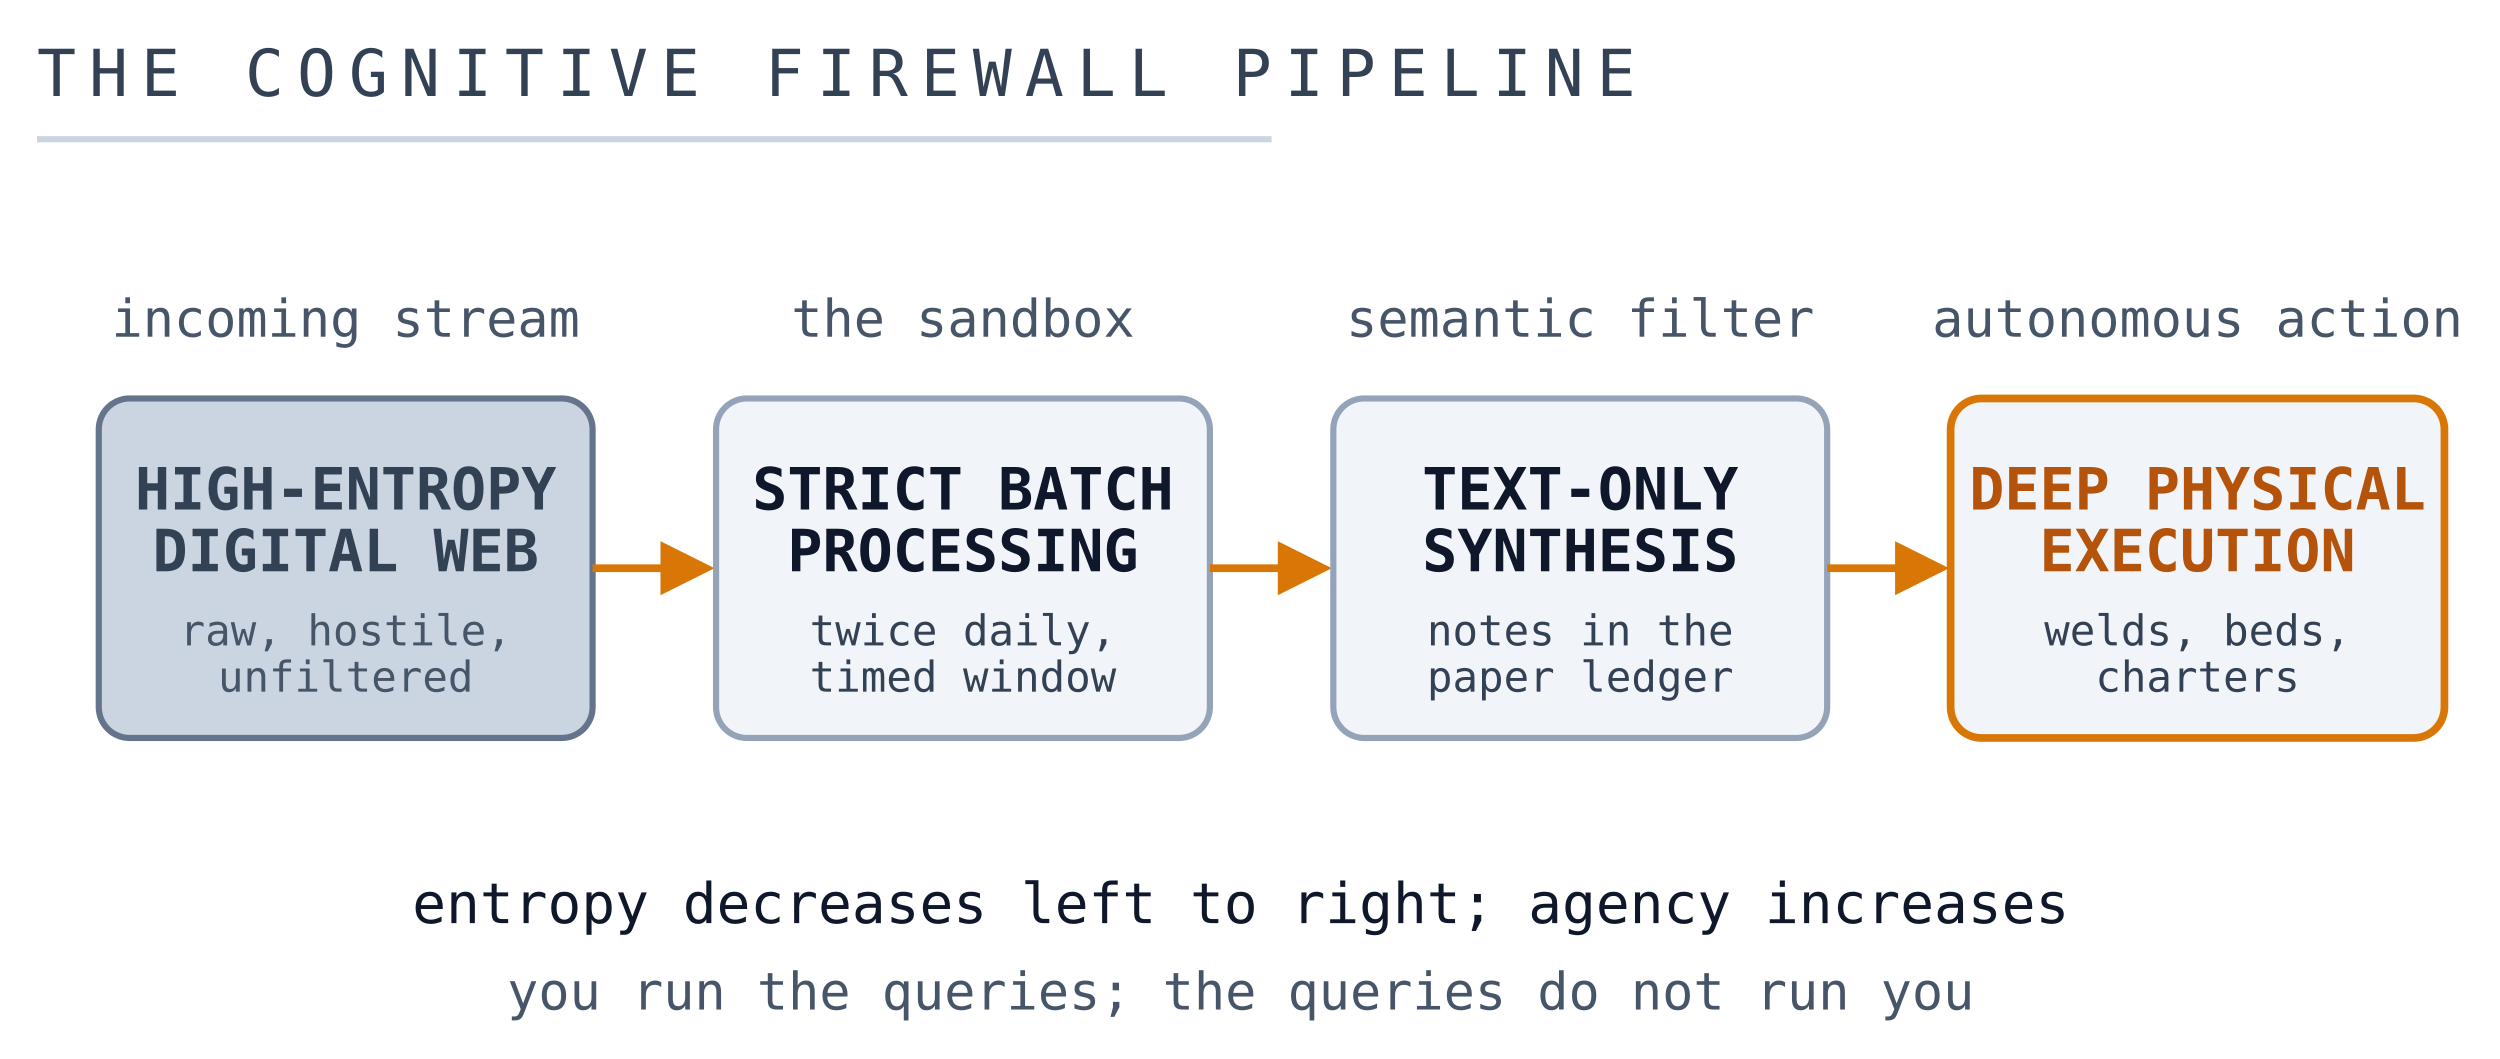
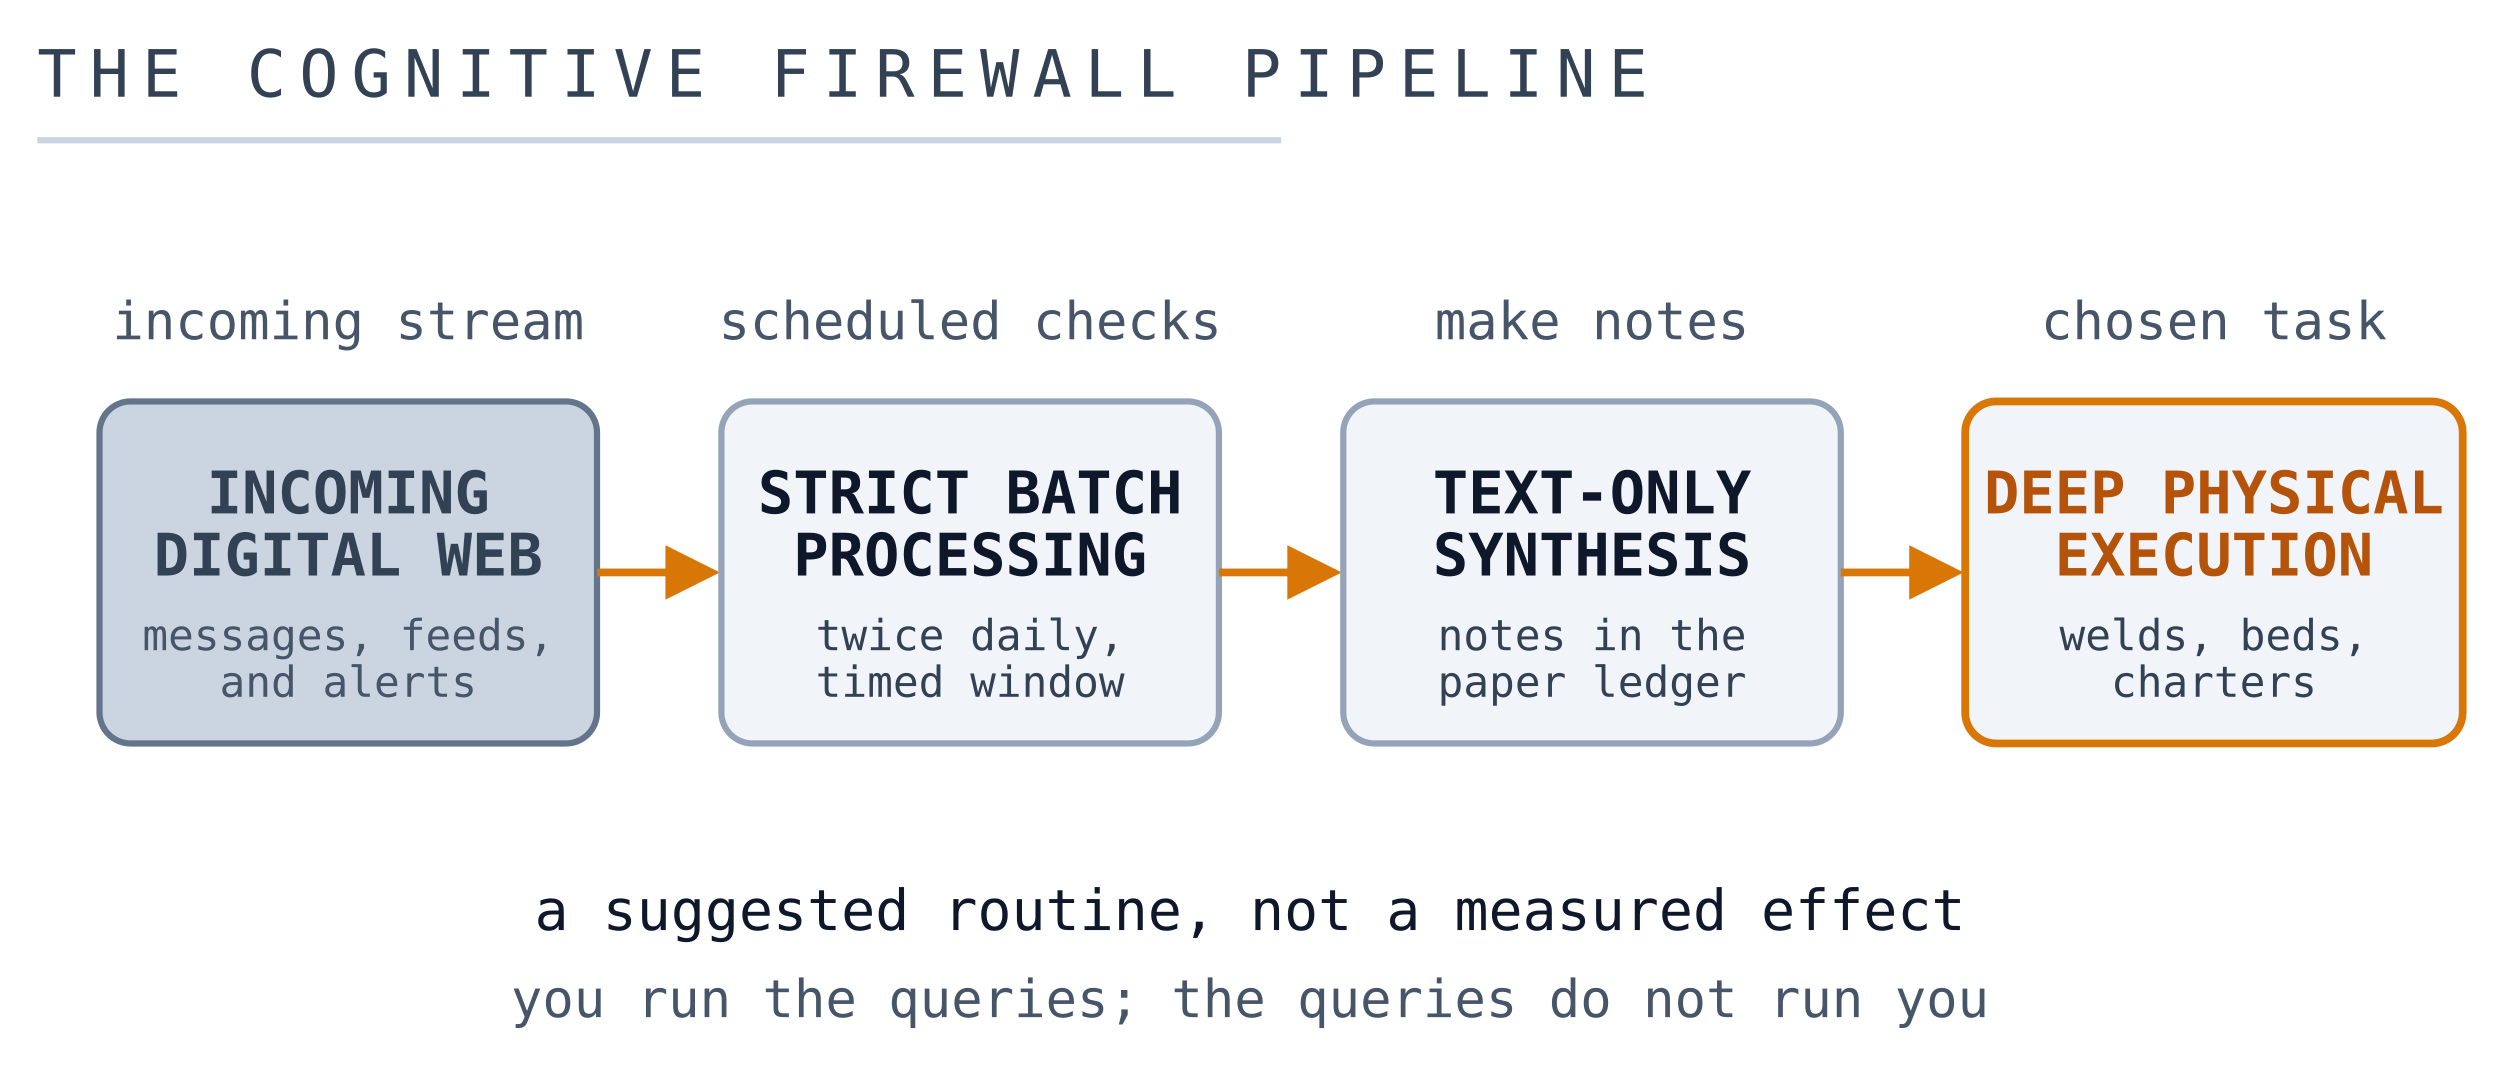
- <svg xmlns="http://www.w3.org/2000/svg" viewBox="28 20.9 810 342.9" font-family="'JetBrains Mono','SFMono-Regular',Menlo,Consolas,monospace">
+ <svg xmlns="http://www.w3.org/2000/svg" viewBox="28 20.9 804 342.9" font-family="'JetBrains Mono','SFMono-Regular',Menlo,Consolas,monospace">
  <defs>
    <marker id="aa" viewBox="0 0 10 10" refX="8" refY="5" markerWidth="7" markerHeight="7" orient="auto-start-reverse">
      <path d="M0,0L10,5L0,10z" fill="#d97706" />
    </marker>
  </defs>
  <text x="40" y="52" font-size="21" letter-spacing="4.2" fill="#334155">THE COGNITIVE FIREWALL PIPELINE</text>
  <line x1="40" y1="66" x2="440" y2="66" stroke="#cbd5e1" stroke-width="2" />
  <g font-size="12" fill="#475569" text-anchor="middle">
    <text x="140" y="130" fill="#475569" font-size="16.8">incoming stream</text>
-     <text x="340" y="130" fill="#475569" font-size="16.8">the sandbox</text>
-     <text x="540" y="130" fill="#475569" font-size="16.8">semantic filter</text>
-     <text x="740" y="130" fill="#475569" font-size="16.8">autonomous action</text>
+     <text x="340" y="130" fill="#475569" font-size="16.8">scheduled checks</text>
+     <text x="540" y="130" fill="#475569" font-size="16.8">make notes</text>
+     <text x="740" y="130" fill="#475569" font-size="16.8">chosen task</text>
  </g>
  <rect x="60" y="150" width="160" height="110" rx="10" fill="#cbd5e1" stroke="#64748b" stroke-width="2" />
-   <text x="140" y="186" font-size="18.9" font-weight="600" fill="#334155" text-anchor="middle">HIGH-ENTROPY</text>
+   <text x="140" y="186" font-size="18.9" font-weight="600" fill="#334155" text-anchor="middle">INCOMING</text>
  <text x="140" y="206" font-size="18.9" font-weight="600" fill="#334155" text-anchor="middle">DIGITAL WEB</text>
-   <text x="140" y="230" font-size="13.75" fill="#475569" text-anchor="middle">raw, hostile,</text>
-   <text x="140" y="245" font-size="13.75" fill="#475569" text-anchor="middle">unfiltered</text>
+   <text x="140" y="230" font-size="13.75" fill="#475569" text-anchor="middle">messages, feeds,</text>
+   <text x="140" y="245" font-size="13.75" fill="#475569" text-anchor="middle">and alerts</text>
  <line x1="220" y1="205" x2="256" y2="205" stroke="#d97706" stroke-width="2.5" marker-end="url(#aa)" />
  <rect x="260" y="150" width="160" height="110" rx="10" fill="#f1f5f9" stroke="#94a3b8" stroke-width="2" />
  <text x="340" y="186" font-size="18.9" font-weight="600" fill="#0f172a" text-anchor="middle">STRICT BATCH</text>
  <text x="340" y="206" font-size="18.9" font-weight="600" fill="#0f172a" text-anchor="middle">PROCESSING</text>
  <text x="340" y="230" font-size="13.75" fill="#334155" text-anchor="middle">twice daily,</text>
  <text x="340" y="245" font-size="13.75" fill="#334155" text-anchor="middle">timed window</text>
  <line x1="420" y1="205" x2="456" y2="205" stroke="#d97706" stroke-width="2.5" marker-end="url(#aa)" />
  <rect x="460" y="150" width="160" height="110" rx="10" fill="#f1f5f9" stroke="#94a3b8" stroke-width="2" />
  <text x="540" y="186" font-size="18.9" font-weight="600" fill="#0f172a" text-anchor="middle">TEXT-ONLY</text>
  <text x="540" y="206" font-size="18.9" font-weight="600" fill="#0f172a" text-anchor="middle">SYNTHESIS</text>
  <text x="540" y="230" font-size="13.75" fill="#334155" text-anchor="middle">notes in the</text>
  <text x="540" y="245" font-size="13.75" fill="#334155" text-anchor="middle">paper ledger</text>
  <line x1="620" y1="205" x2="656" y2="205" stroke="#d97706" stroke-width="2.5" marker-end="url(#aa)" />
  <rect x="660" y="150" width="160" height="110" rx="10" fill="#f1f5f9" stroke="#d97706" stroke-width="2.5" />
  <text x="740" y="186" font-size="18.9" font-weight="600" fill="#b45309" text-anchor="middle">DEEP PHYSICAL</text>
  <text x="740" y="206" font-size="18.9" font-weight="600" fill="#b45309" text-anchor="middle">EXECUTION</text>
  <text x="740" y="230" font-size="13.75" fill="#334155" text-anchor="middle">welds, beds,</text>
  <text x="740" y="245" font-size="13.75" fill="#334155" text-anchor="middle">charters</text>
-   <text x="430" y="320" font-size="18.2" fill="#0f172a" text-anchor="middle">entropy decreases left to right; agency increases</text>
+   <text x="430" y="320" font-size="18.2" fill="#0f172a" text-anchor="middle">a suggested routine, not a measured effect</text>
  <text x="430" y="348" font-size="16.8" fill="#475569" text-anchor="middle">you run the queries; the queries do not run you</text>
</svg>
